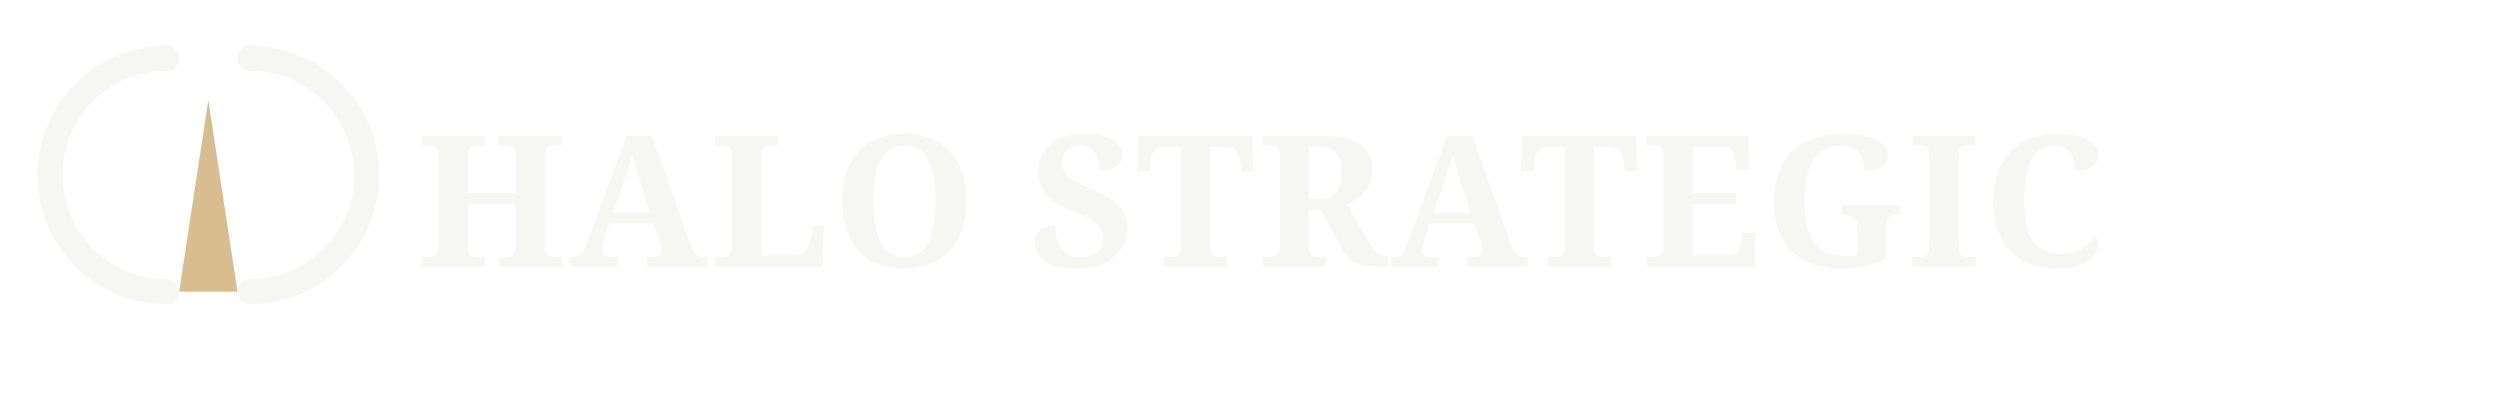
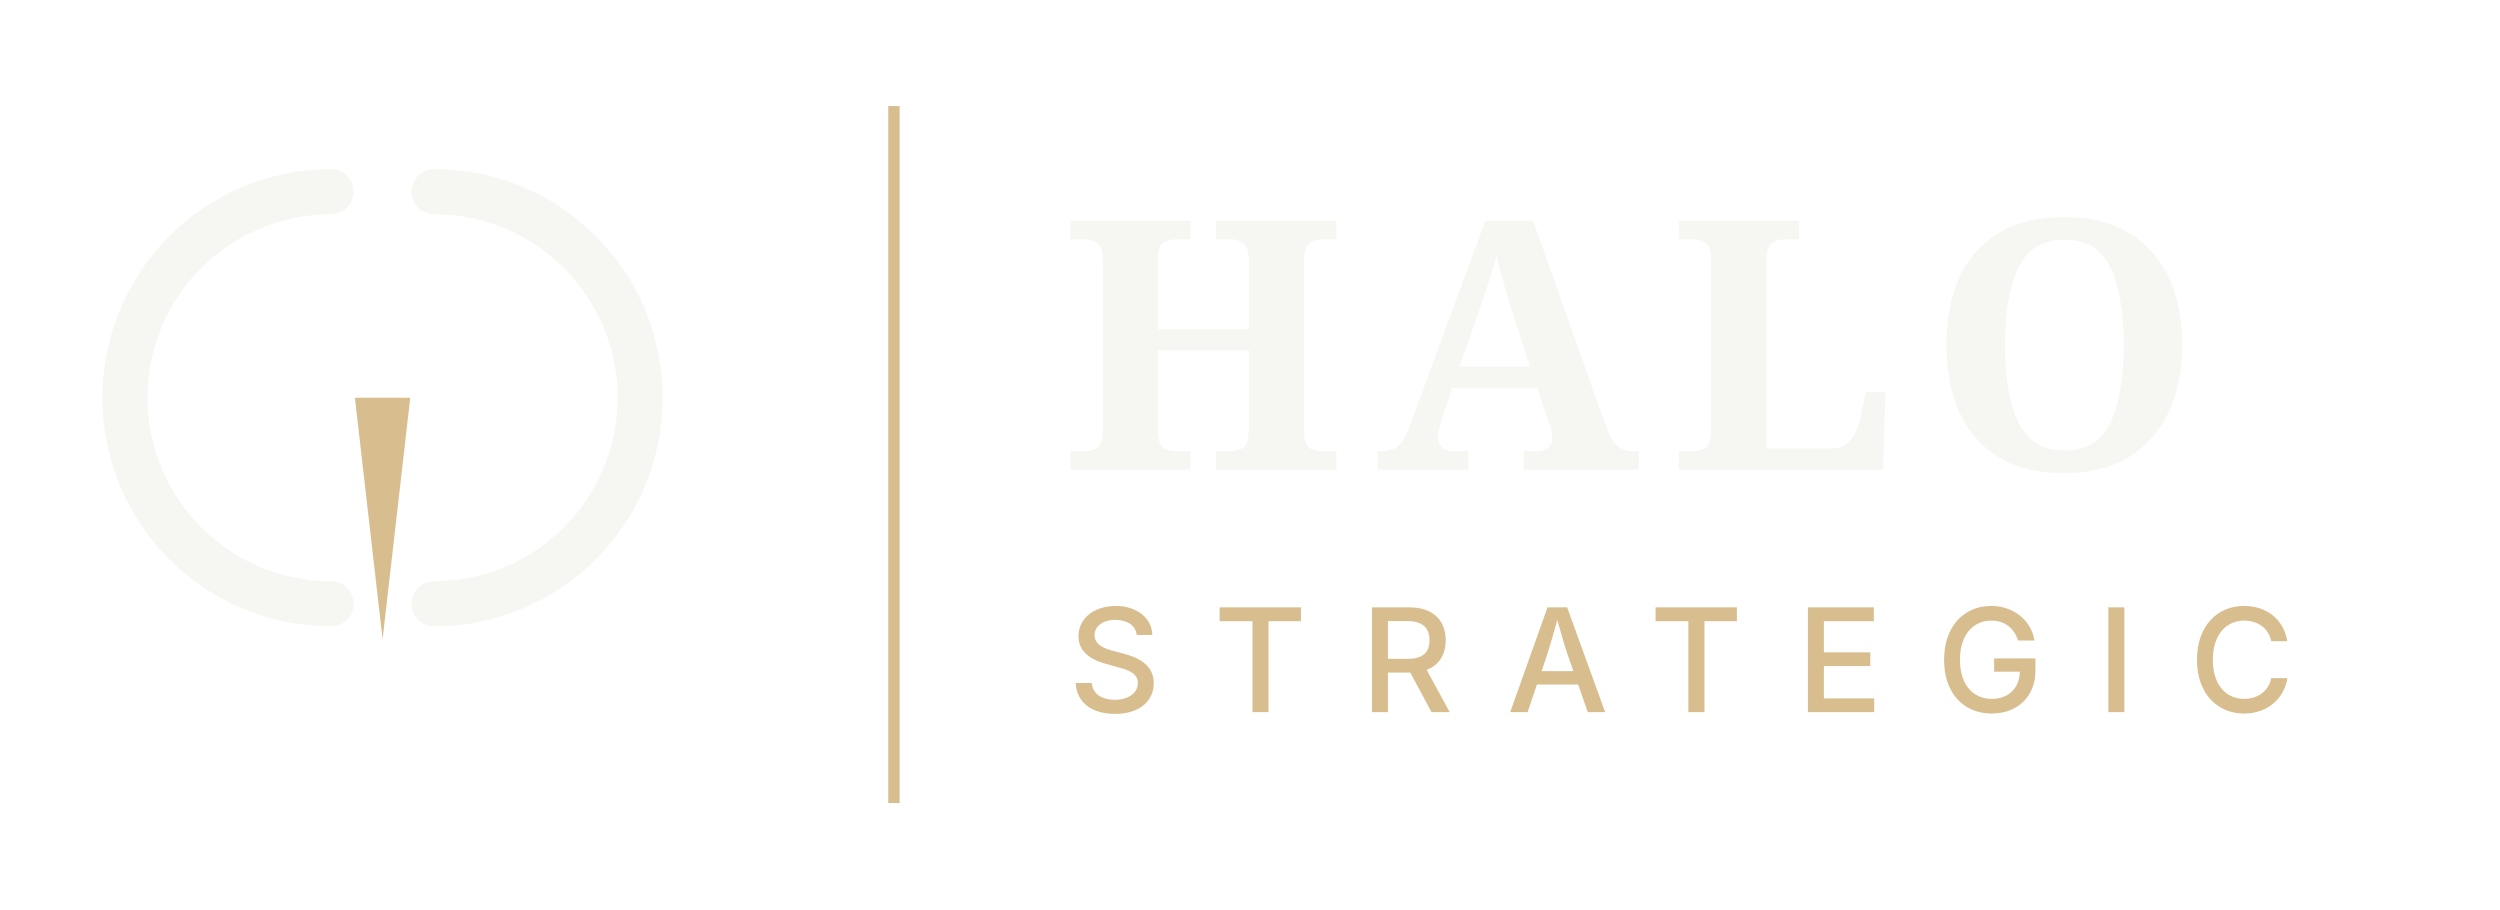
- <svg xmlns="http://www.w3.org/2000/svg" width="300" height="48" viewBox="0 0 300 48" role="img" aria-label="Halo Strategic">
-   <g transform="translate(0,4)">
-     <path d="M 20 3 A 14 14 0 0 0 20 31" fill="none" stroke="#F6F6F3" stroke-width="3" stroke-linecap="round" />
-     <path d="M 30 3 A 14 14 0 0 1 30 31" fill="none" stroke="#F6F6F3" stroke-width="3" stroke-linecap="round" />
-     <path d="M25 8 L28.5 31 L21.5 31 Z" fill="#D8BE8F" />
+ <svg xmlns="http://www.w3.org/2000/svg" width="330" height="120" viewBox="0 0 330 120" role="img" aria-label="Halo Strategic — reverse light lockup">
+   <g transform="translate(8,10) scale(0.85)">
+     <path d="M 42 18 A 32 32 0 0 0 42 82" fill="none" stroke="#F6F6F3" stroke-width="7" stroke-linecap="round" />
+     <path d="M 58 18 A 32 32 0 0 1 58 82" fill="none" stroke="#F6F6F3" stroke-width="7" stroke-linecap="round" />
+     <path d="M 45.7 50 L 54.3 50 L 50 87.5 Z" fill="#D8BE8F" />
  </g>
-   <text x="50" y="32" font-family="Fraunces, serif" font-weight="600" font-size="22" fill="#F6F6F3" letter-spacing="0.3">HALO STRATEGIC</text>
+   <line x1="118" y1="14" x2="118" y2="106" stroke="#D8BE8F" stroke-width="1.5" />
+   <text x="140" y="62" font-family="Fraunces, 'Fraunces Variable', Georgia, serif" font-weight="600" font-size="46" letter-spacing="4" fill="#F6F6F3">HALO</text>
+   <text x="141" y="94" font-family="Inter, 'Helvetica Neue', Arial, sans-serif" font-weight="500" font-size="19" letter-spacing="7" fill="#D8BE8F">STRATEGIC</text>
</svg>
